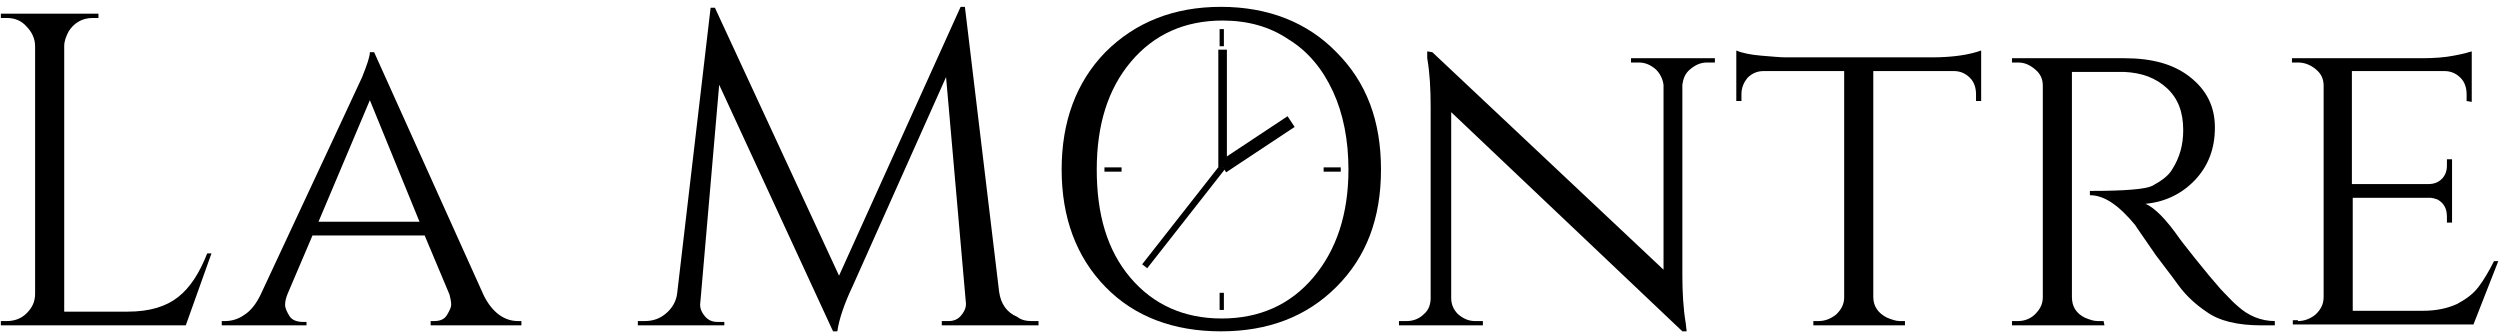
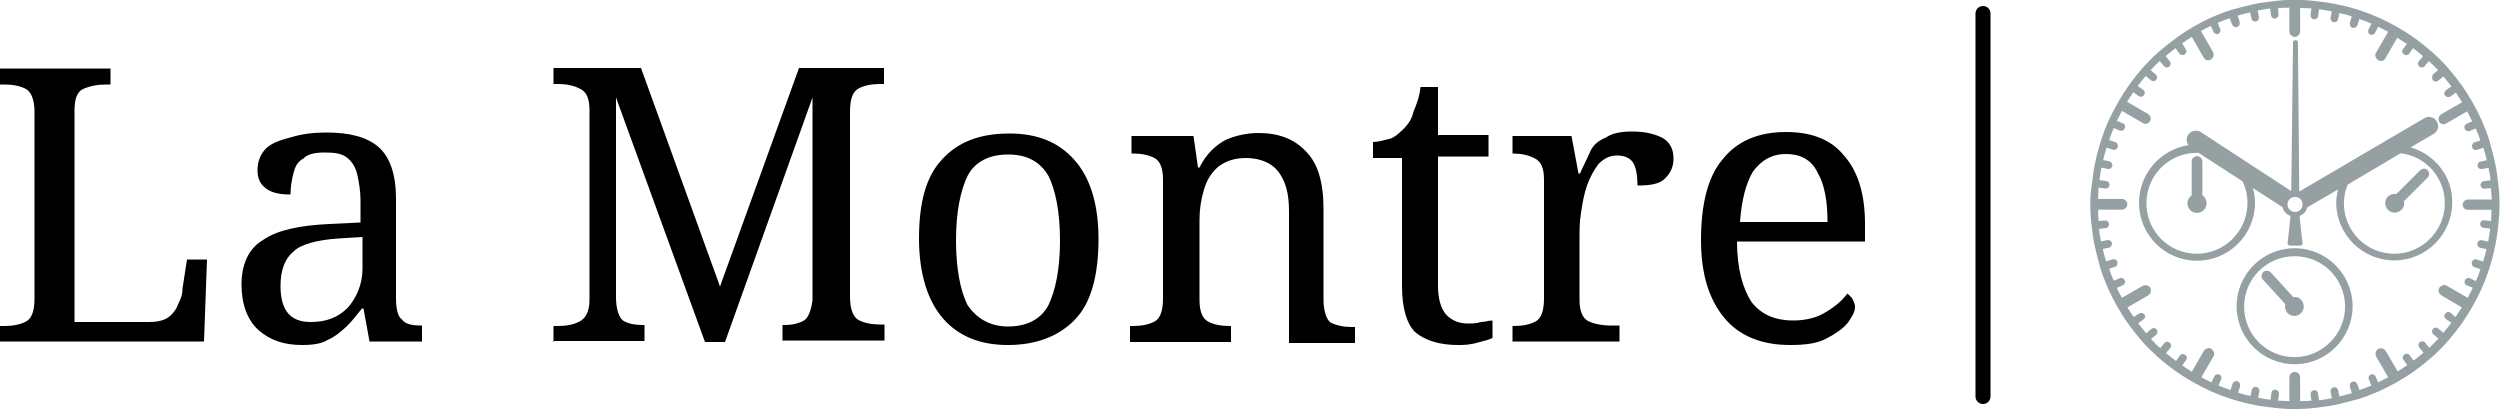
- <svg xmlns="http://www.w3.org/2000/svg" version="1.1" id="Capa_1" x="0px" y="0px" viewBox="0 0 292 39" style="enable-background:new 0 0 292 39;" xml:space="preserve">
+ <svg xmlns="http://www.w3.org/2000/svg" version="1.1" id="Capa_1" x="0px" y="0px" viewBox="0 0 500 82" style="enable-background:new 0 0 500 82;" xml:space="preserve">
  <style type="text/css">
- 	.st0{fill:none;stroke:#000000;stroke-width:0.5;stroke-miterlimit:10;}
- 	.st1{fill:none;stroke:#000000;stroke-miterlimit:10;}
- 	.st2{fill:none;stroke:#000000;stroke-width:1.5;stroke-miterlimit:10;}
- 	.st3{fill:none;stroke:#000000;stroke-width:0.75;stroke-miterlimit:10;}
+ 	.st0{fill:none;stroke:#000000;stroke-width:3;stroke-linecap:round;}
+ 	.st1{fill:#95A0A3;}
</style>
-   <g id="reloj">
-     <path d="M129.1,6.1c3.5-3.5,8-5.3,13.5-5.3c5.5,0,10.1,1.8,13.5,5.3c3.5,3.5,5.2,8,5.2,13.7s-1.7,10.2-5.2,13.7   c-3.5,3.5-8,5.2-13.5,5.2c-5.5,0-10.1-1.7-13.5-5.2c-3.4-3.5-5.1-8.1-5.1-13.7S125.7,9.6,129.1,6.1z M132,32.4   c2.7,3.2,6.3,4.8,10.7,4.8c4.4,0,8-1.6,10.7-4.8c2.7-3.2,4.1-7.4,4.1-12.6c0-3.4-0.6-6.5-1.8-9.1c-1.2-2.6-2.9-4.7-5.2-6.1   c-2.2-1.5-4.8-2.2-7.7-2.2c-4.4,0-8,1.6-10.7,4.8c-2.7,3.2-4,7.4-4,12.6S129.3,29.2,132,32.4z" />
-     <line class="st0" x1="142.7" y1="3.4" x2="142.7" y2="5.4" />
-     <line class="st0" x1="142.7" y1="34.2" x2="142.7" y2="36.2" />
-     <line class="st0" x1="154.6" y1="19.8" x2="156.6" y2="19.8" />
-     <line class="st0" x1="129" y1="19.8" x2="131" y2="19.8" />
-     <line class="st1" x1="142.8" y1="5.8" x2="142.8" y2="19.5" />
-     <line class="st2" x1="150.8" y1="14.2" x2="142.8" y2="19.5" />
-     <line class="st3" x1="133.7" y1="31.1" x2="142.8" y2="19.5" />
+   <line id="Separación" class="st0" x1="396.6" y1="2.7" x2="396.6" y2="79.3" />
+   <g id="Reloj" transform="translate(148.68 0) scale(0.29)">
+     <g>
+       <g>
+         <path class="st1" d="M1156.4,117.4l-16.4,16.4c-2-0.3-4.3,0.3-5.8,1.7c-2.6,2.6-2.6,6.6,0,9.2c2.6,2.6,6.6,2.6,9.2,0     c1.7-1.4,2.3-3.7,1.7-5.8l16.4-16.4c1.4-1.4,1.4-3.7,0-5.2C1160.1,116,1157.8,116,1156.4,117.4z" />
+         <path class="st1" d="M1210.2,126.3L1210.2,126.3c-0.6-4.9-1.2-9.8-2.3-14.7l0,0c-1.2-4.9-2.3-9.5-3.7-14.4l0,0     c-1.4-4.6-3.2-9.2-5.2-13.8l0,0c-4-8.9-8.9-17.6-14.7-25.6l0,0c-2.9-4-6-7.8-9.2-11.5c-3.2-3.7-6.9-7.2-10.4-10.4l0,0     c-3.7-3.2-7.5-6.3-11.5-9.2l0,0c-8.1-5.8-16.7-10.6-25.6-14.7l0,0c-4.6-2-9.2-3.7-13.8-5.2l0,0c-4.6-1.4-9.5-2.9-14.4-3.7l0,0     c-4.9-1.2-9.8-1.7-14.7-2.3l0,0c-9.8-1.2-19.6-1.2-29.4,0l0,0c-4.9,0.6-9.8,1.2-14.7,2.3l0,0c-4.9,1.2-9.5,2.3-14.4,3.7l0,0     c-4.6,1.4-9.2,3.2-13.8,5.2l0,0c-8.6,4-17.3,8.9-25.3,15l0,0c-4,2.9-7.8,6-11.5,9.2l0,0c-3.7,3.2-7.2,6.9-10.4,10.4l0,0     c-3.2,3.7-6.3,7.5-9.2,11.5l0,0c-5.8,8.1-10.6,16.7-14.7,25.6l0,0c-2,4.3-3.7,9.2-5.2,13.8l0,0c-1.4,4.6-2.9,9.5-3.7,14.1l0,0     c-1.2,4.9-1.7,9.8-2.3,14.7l0,0c-0.9,4.9-1.2,9.8-1.2,14.7c0,4.9,0.3,9.8,0.9,14.7l0,0c0.6,4.9,1.2,9.8,2.3,14.7l0,0     c1.2,4.9,2.3,9.5,3.7,14.4l0,0c1.4,4.6,3.2,9.2,5.2,13.8l0,0c4,8.9,8.9,17.6,14.7,25.6l0,0c2.9,4,6,7.8,9.2,11.5l0,0     c3.2,3.7,6.9,7.2,10.4,10.4l0,0c3.7,3.2,7.5,6.3,11.5,9.2l0,0c8.1,5.8,16.7,10.6,25.6,14.7l0,0c4.6,2,9.2,3.7,13.8,5.2l0,0     c4.6,1.4,9.5,2.9,14.4,3.7c4.9,1.2,9.8,1.7,14.7,2.3l0,0c4.9,0.6,9.8,0.9,14.7,0.9s9.8-0.3,14.7-0.9l0,0     c4.9-0.6,9.8-1.2,14.7-2.3l0,0c4.9-1.2,9.5-2.3,14.4-3.7l0,0c4.6-1.4,9.2-3.2,13.8-5.2l0,0c8.9-4,17.6-8.9,25.6-14.7l0,0     c4-2.9,7.8-6,11.5-9.2l0,0c3.7-3.2,7.2-6.9,10.4-10.4l0,0c3.2-3.7,6.3-7.5,9.2-11.5l0,0c5.8-8.1,10.6-16.7,14.7-25.6l0,0     c2-4.6,3.7-9.2,5.2-13.8l0,0c1.4-4.6,2.9-9.5,3.7-14.4l0,0c1.2-4.9,1.7-9.8,2.3-14.7l0,0c0.6-4.9,0.9-9.8,0.9-14.7     C1211.1,136.1,1210.8,131.2,1210.2,126.3z M1189.2,144.7h16.4c0,2.6-0.3,5.2-0.3,7.8l-4.6-0.6c-1.4-0.3-2.9,0.9-2.9,2.3v0.3     c0,1.4,1.2,2.6,2.3,2.6l4.6,0.6c-0.3,2.9-0.9,5.8-1.4,8.9l-4.3-0.9c-1.4-0.3-2.9,0.6-3.2,2c0,0.3,0,0.3,0,0.6     c0,1.2,0.9,2.3,2,2.6l4.3,0.9c-0.6,2.9-1.4,5.8-2.3,8.6l-4.3-1.4c-1.4-0.6-2.9,0.3-3.5,1.7c0,0.3,0,0.6,0,0.9     c0,1.2,0.6,2.3,1.7,2.6l4.3,1.4c-0.9,2.9-2,5.5-3.2,8.3l-4-2c-1.4-0.6-2.9,0-3.5,1.4c-0.3,0.3-0.3,0.6-0.3,1.2     c0,1.2,0.6,2,1.7,2.3l4,1.7c-1.2,2.3-2.3,4.6-3.5,6.9l-14.4-8.3c-1.7-1.2-4-0.3-5.2,1.4c-1.2,1.7-0.3,4,1.4,5.2l14.1,8.3     c-1.4,2.3-2.9,4.3-4.3,6.6l-3.5-2.9c-1.2-0.9-2.9-0.6-3.7,0.6c-0.3,0.6-0.6,1.2-0.6,1.4c0,0.9,0.3,1.7,1.2,2.3l3.7,2.6     c-1.7,2.3-3.7,4.6-5.5,6.9l-3.5-2.9c-1.2-0.9-2.9-0.9-3.7,0.3c-0.6,0.6-0.6,1.2-0.6,1.7c0,0.9,0.3,1.4,0.9,2l3.5,2.9     c-2,2-4,4.3-6.3,6.3l-2.9-3.5c-0.9-1.2-2.6-1.2-3.7-0.3c-0.6,0.6-0.9,1.2-0.9,2c0,0.6,0.3,1.2,0.6,1.7l2.9,3.5     c-2.3,2-4.6,3.7-6.9,5.5l-2.6-3.7c-0.9-1.2-2.6-1.4-3.7-0.6c-0.6,0.6-1.2,1.4-1.2,2.3c0,0.6,0.3,1.2,0.6,1.4l2.6,3.7     c-2,1.4-4.3,2.9-6.6,4.3l-8.3-14.1c-1.2-1.7-3.5-2.3-5.2-1.4c-1.7,1.2-2.3,3.2-1.4,5.2l8.3,14.4c-2.3,1.2-4.6,2.3-6.9,3.5l-1.7-4     c-0.6-1.4-2.3-2-3.5-1.4c-0.9,0.6-1.4,1.4-1.4,2.3c0,0.3,0,0.9,0.3,1.2l1.7,4c-2.6,1.2-5.5,2.3-8.3,3.2l-1.4-4     c-0.6-1.4-2-2.3-3.5-1.7c-1.2,0.3-1.7,1.4-1.7,2.6c0,0.3,0,0.6,0,0.9l1.4,4.3c-2.9,0.9-5.8,1.7-8.6,2.3l-0.9-4.3     c-0.3-1.4-1.7-2.3-3.2-2c-1.2,0.3-2,1.4-2,2.6c0,0.3,0,0.3,0,0.6l0.9,4.3c-2.9,0.6-5.8,1.2-8.9,1.4l-0.6-4.6     c-0.3-1.4-1.4-2.6-2.9-2.3s-2.3,1.4-2.3,2.6v0.3l0.6,4.3c-2.6,0.3-5.2,0.3-7.8,0.3v-16.4c0-2-1.7-3.7-3.7-3.7l0,0     c-2,0-3.7,1.7-3.7,3.7v16.4c-2.6,0-5.2-0.3-7.8-0.3l0.6-4.6v-0.3c0-1.4-1.2-2.6-2.3-2.6c-1.4-0.3-2.9,0.9-2.9,2.3l-0.6,4.6     c-2.9-0.3-5.8-0.9-8.6-1.4l0.9-4.3c0-0.3,0-0.3,0-0.6c0-1.2-0.9-2.3-2-2.6c-1.4-0.3-2.9,0.6-3.2,2l-0.9,4.3     c-2.9-0.6-5.8-1.4-8.6-2.3l1.4-4.3c0-0.3,0-0.6,0-0.9c0-1.2-0.6-2.3-1.7-2.6c-1.4-0.6-2.9,0.3-3.5,1.7l-1.4,4.3     c-2.9-0.9-5.5-2-8.3-3.2l1.7-4c0.3-0.3,0.3-0.6,0.3-1.2c0-1.2-0.6-2-1.4-2.3c-1.4-0.6-2.9,0-3.5,1.4l-2,4     c-2.3-1.2-4.6-2.3-6.9-3.5l8.3-14.4c1.2-1.7,0.3-4-1.4-5.2c-1.7-1.2-4-0.3-5.2,1.4l-8.3,14.4c-2.3-1.4-4.3-2.9-6.6-4.3l2.6-3.7     c0.3-0.6,0.6-1.2,0.6-1.4c0-0.9-0.3-1.7-1.2-2.3c-1.2-0.9-2.9-0.6-3.7,0.6l-2.6,3.7c-2.3-1.7-4.6-3.7-6.9-5.5l2.9-3.5     c0.6-0.6,0.6-1.2,0.6-1.7c0-0.9-0.3-1.4-0.9-2c-1.2-0.9-2.9-0.9-3.7,0.3l-2.9,3.5c-2.3-2-4.3-4-6.3-6.3l3.5-2.9     c0.6-0.6,0.9-1.2,0.9-2c0-0.6-0.3-1.2-0.6-1.7c-0.9-1.2-2.6-1.2-3.7-0.3l-3.5,2.9c-2-2.3-3.7-4.6-5.5-6.9l3.7-2.6     c0.6-0.6,1.2-1.4,1.2-2s-0.3-1.2-0.6-1.4c-0.9-1.2-2.6-1.4-3.7-0.6l-3.7,2.3c-1.4-2-2.9-4.3-4.3-6.6l14.4-8.3     c1.7-1.2,2.3-3.5,1.4-5.2c-1.2-1.7-3.2-2.3-5.2-1.4l-14.4,8.3c-1.2-2.3-2.6-4.6-3.5-6.9l4-1.7c0.9-0.6,1.7-1.4,1.7-2.3     c0-0.3,0-0.9-0.3-1.2c-0.6-1.4-2-2-3.5-1.4l-4,1.7c-1.2-2.6-2.3-5.5-3.2-8.3l4-1.2c1.2-0.3,1.7-1.4,1.7-2.6c0-0.3,0-0.6,0-0.9     c-0.6-1.4-2-2.3-3.5-1.7l-4.3,1.4c-0.9-2.9-1.7-5.8-2.3-8.6l4.3-0.9c1.2-0.3,2-1.4,2-2.6c0-0.3,0-0.3,0-0.6     c-0.3-1.4-1.7-2.3-3.2-2l-4.3,0.9c-0.6-2.9-1.2-5.8-1.4-8.6l4.6-0.6c1.4,0,2.3-1.4,2.3-2.6v-0.3c-0.3-1.4-1.4-2.6-2.9-2.3     l-4.3,0.3c-0.3-2.6-0.3-5.2-0.3-7.8h16.4c2,0,3.7-1.7,3.7-3.7c0-2-1.7-3.7-3.7-3.7h-16.4c0-2.6,0.3-5.2,0.3-7.8l4.6,0.6     c1.4,0.3,2.9-0.9,2.9-2.3v-0.3c0-1.4-1.2-2.6-2.3-2.6l-4.6-0.6c0.3-2.9,0.9-5.8,1.4-8.6l4.3,0.9c1.4,0.3,2.9-0.6,3.2-2     c0-0.3,0-0.3,0-0.6c0-1.2-0.9-2.3-2-2.6l-4.3-0.9c0.6-2.9,1.4-5.8,2.3-8.6l4.3,1.4c1.4,0.6,2.9-0.3,3.5-1.7c0-0.3,0-0.6,0-0.9     c0-1.2-0.6-2.3-1.7-2.6l-4.3-1.4c0.9-2.9,2-5.5,3.2-8.3l4,1.7c1.4,0.6,2.9,0,3.5-1.4c0.3-0.3,0.3-0.9,0.3-1.2     c0-1.2-0.6-2-1.4-2.3l-4.3-1.7c1.2-2.3,2.3-4.6,3.5-6.9l14.4,8.3c0.6,0.3,1.2,0.6,1.7,0.6c1.2,0,2.6-0.6,3.2-1.7     c1.2-1.7,0.3-4-1.4-5.2l-14.4-8.3c1.4-2.3,2.9-4.3,4.3-6.6l3.7,2.6c1.2,0.9,2.9,0.6,3.7-0.6c0.3-0.6,0.6-1.2,0.6-1.4     c0-0.9-0.3-1.7-1.2-2.3l-3.7-2.6c1.7-2.3,3.7-4.6,5.5-6.9l3.5,2.9c1.2,0.9,2.9,0.9,3.7-0.3c0.6-0.6,0.6-1.2,0.6-1.7     c0-0.9-0.3-1.4-0.9-2l-3.5-2.9c2-2.3,4-4.3,6.3-6.3l2.9,3.5c0.9,1.2,2.6,1.2,3.7,0.3c0.6-0.6,0.9-1.2,0.9-2     c0-0.6-0.3-1.2-0.6-1.7l-2.9-3.5c2.3-2,4.6-3.7,6.9-5.5l2.6,3.7c0.9,1.2,2.6,1.4,3.7,0.6c0.6-0.6,1.2-1.4,1.2-2.3     c0-0.6-0.3-1.2-0.6-1.4l-2.3-4c2-1.4,4.3-2.9,6.6-4.3l8.3,14.4c0.6,1.2,2,1.7,3.2,1.7c0.6,0,1.2-0.3,1.7-0.6     c1.7-1.2,2.3-3.2,1.4-5.2l-8.3-14.4c2.3-1.2,4.6-2.6,6.9-3.5l1.7,4c0.6,1.4,2.3,2,3.5,1.4c0.9-0.6,1.4-1.4,1.4-2.3     c0-0.3,0-0.9-0.3-1.2l-1.7-4c2.6-1.2,5.5-2.3,8.3-3.2l1.7,4.3c0.6,1.4,2,2.3,3.5,1.7c1.2-0.3,1.7-1.4,1.7-2.6c0-0.3,0-0.6,0-0.9     l-1.4-4.3c2.9-0.9,5.8-1.7,8.6-2.3l0.9,4.3c0.3,1.4,1.7,2.3,3.2,2c1.2-0.3,2-1.4,2-2.6c0-0.3,0-0.3,0-0.6l-0.9-4.3     c2.9-0.6,5.8-1.2,8.6-1.4l0.6,4.6c0.3,1.4,1.4,2.6,2.9,2.3c1.4-0.3,2.3-1.4,2.3-2.6v-0.3l-0.3-4.3c2.6-0.3,5.2-0.3,7.8-0.3v16.4     c0,2,1.7,3.7,3.7,3.7c2,0,3.7-1.7,3.7-3.7V5.5c2.6,0,5.2,0.3,7.8,0.3l-0.6,4.6v0.3c0,1.4,1.2,2.6,2.3,2.6     c1.4,0.3,2.9-0.9,2.9-2.3l0.6-4.6c2.9,0.3,5.8,0.9,8.9,1.4l-0.9,4.3c0,0.3,0,0.3,0,0.6c0,1.2,0.9,2.3,2,2.6     c1.4,0.3,2.9-0.6,3.2-2l0.9-4.3c2.9,0.6,5.8,1.4,8.6,2.3l-1.4,4.3c0,0.3,0,0.6,0,0.9c0,1.2,0.6,2.3,1.7,2.6     c1.4,0.6,2.9-0.3,3.5-1.7l1.4-4.3c2.9,0.9,5.5,2,8.3,3.2l-2,4c-0.3,0.3-0.3,0.9-0.3,1.2c0,1.2,0.6,2,1.4,2.3     c1.4,0.6,2.9,0,3.5-1.4l2-4c2.3,1.2,4.6,2.3,6.9,3.5l-8.3,14.4c-1.2,1.7-0.3,4,1.4,5.2c0.6,0.3,1.2,0.6,1.7,0.6     c1.2,0,2.6-0.6,3.2-1.7l8.3-14.4c2.3,1.4,4.3,2.9,6.6,4.3l-2.6,3.5c-0.3,0.6-0.6,1.2-0.6,1.4c0,0.9,0.3,1.7,1.2,2.3     c1.2,0.9,2.9,0.6,3.7-0.6l2.6-3.7c2.3,1.7,4.6,3.7,6.9,5.5l-2.9,3.5c-0.6,0.6-0.6,1.2-0.6,1.7c0,0.9,0.3,1.4,0.9,2     c1.2,0.9,2.9,0.9,3.7-0.3l2.9-3.5c2,2,4.3,4,6.3,6.3l-3.5,2.9c-0.3,0.9-0.6,1.7-0.6,2.3s0.3,1.2,0.6,1.7c0.9,1.2,2.6,1.2,3.7,0.3     l3.5-2.9c2,2.3,3.7,4.6,5.5,6.9l-3.7,2.6c-0.6,0.6-1.2,1.4-1.2,2.3c0,0.6,0.3,1.2,0.6,1.4c0.9,1.2,2.6,1.4,3.7,0.6l3.7-2.6     c1.4,2,2.9,4.3,4.3,6.6l-14.4,8.3c-1.7,1.2-2.3,3.2-1.4,5.2c0.6,1.2,2,1.7,3.2,1.7c0.6,0,1.2-0.3,1.7-0.6l14.4-8.3     c1.2,2.3,2.3,4.6,3.5,6.9l-4,1.7c-0.9,0.6-1.4,1.4-1.4,2.3c0,0.3,0,0.9,0.3,1.2c0.6,1.4,2.3,2,3.5,1.4l4-1.7     c1.2,2.6,2.3,5.5,3.2,8.3l-4,1.2c-1.2,0.3-1.7,1.4-1.7,2.6c0,0.3,0,0.6,0,0.9c0.6,1.4,2,2.3,3.5,1.7l4.3-1.4     c0.9,2.9,1.7,5.8,2.3,8.6l-4.3,0.9c-1.2,0.3-2,1.4-2,2.6c0,0.3,0,0.3,0,0.6c0.3,1.4,1.7,2.3,3.2,2l4.3-0.9     c0.6,2.9,1.2,5.8,1.4,8.6l-4.6,0.6c-1.4,0.3-2.3,1.4-2.3,2.6v0.3c0.3,1.4,1.4,2.6,2.9,2.3l4.3-0.3c0.3,2.6,0.3,5.2,0.6,7.8h-16.4     l0,0c-2,0-3.7,1.7-3.7,3.7C1185.7,143,1187.2,144.7,1189.2,144.7z" />
+         <path class="st1" d="M1006.2,134.7v-23.3c0-2-1.7-3.7-3.7-3.7s-3.7,1.7-3.7,3.7v23.3c-1.7,1.2-2.9,3.2-2.9,5.5     c0,3.7,2.9,6.6,6.6,6.6s6.6-2.9,6.6-6.6C1009.1,137.8,1007.9,135.8,1006.2,134.7z" />
+         <path class="st1" d="M1069.8,171.2c-22.2,0-40,18.1-40,40c0,22.2,18.1,40,40,40c22.2,0,40-18.1,40-40S1091.9,171.2,1069.8,171.2z      M1069.8,246.3c-19.3,0-34.8-15.5-34.8-34.8s15.5-34.8,34.8-34.8c19.3,0,34.8,15.5,34.8,34.8     C1104.6,230.5,1088.8,246.3,1069.8,246.3z" />
+         <path class="st1" d="M1068.9,204.9l-15.5-17c-1.4-1.4-3.7-1.7-5.2-0.3c-1.4,1.4-1.7,3.7-0.3,5.2l15.5,17c-0.6,2,0,4.3,1.4,6     c2.6,2.6,6.6,2.9,9.2,0.3c2.6-2.3,2.9-6.6,0.3-9.2C1073.2,205.2,1071.2,204.6,1068.9,204.9z" />
+         <path class="st1" d="M1149.8,101.6l15.8-9.2c3.2-1.7,4-5.8,2.3-8.6c-1.7-3.2-5.8-4-8.6-2.3l-86.3,50.6l-0.9-103     c0-0.9-0.9-1.4-1.7-1.4c-0.9,0-1.7,0.6-1.7,1.4l-1.2,102.7l-62.2-40.6c-2.9-2-6.9-1.2-8.9,1.7c-1.4,2.3-1.4,5.2,0.3,7.2     c-19.3,2.9-34.2,19.6-34.2,39.7c0,22.2,17.8,40,40,40s40-18.1,40-40c0-3.5-0.6-6.9-1.4-10.1l20.4,13.2c0.6,2.9,2.6,4.9,5.5,6     l-2,18.7c0,0.3,0,0.9,0.3,1.2s0.9,0.6,1.2,0.6h7.2c0.6,0,0.9-0.3,1.2-0.6c0.3-0.3,0.6-0.9,0.3-1.2l-2-18.7     c2.6-0.9,4.6-2.9,5.2-5.8l21.3-12.4c-0.6,2.9-1.2,5.8-1.2,8.9c0,22.2,18.1,40,40,40c22.2,0,40-18.1,40-40     C1178.8,121.7,1166.5,106.5,1149.8,101.6z M1002.4,175c-19.3,0-34.8-15.5-34.8-34.8s15.5-34.8,34.8-34.8c0.3,0,0.9,0,1.2,0     l30.2,19.6c2.3,4.6,3.5,9.8,3.5,15C1037.3,159.1,1021.7,175,1002.4,175z M1070.1,146.2c-2.9,0-5.2-2.3-5.2-5.2s2.3-5.2,5.2-5.2     c2.9,0,5.2,2.3,5.2,5.2S1072.9,146.2,1070.1,146.2z M1138.6,175c-19.3,0-34.8-15.5-34.8-34.8c0-4.6,0.9-8.9,2.6-12.9l36.5-21.6     c17.3,2,30.5,16.7,30.5,34.5C1173.4,159.1,1157.8,175,1138.6,175z" />
+       </g>
+     </g>
  </g>
-   <path d="M0.8,37.5c0.9,0,1.7-0.3,2.3-0.9c0.7-0.7,1-1.4,1-2.3V5.4c0-0.9-0.4-1.7-1-2.3c-0.6-0.7-1.4-1-2.3-1H0.1V1.6h11.4v0.5h-0.7  C9.6,2.1,8.6,2.7,8,3.7C7.7,4.3,7.5,4.8,7.5,5.4v31h7.4c2.6,0,4.5-0.6,5.9-1.7s2.5-2.8,3.4-5.1h0.5l-3,8.4H0.1v-0.5H0.8z M60.5,37.5  h0.4V38H50.3v-0.5h0.4c0.7,0,1.2-0.2,1.5-0.7c0.3-0.5,0.5-0.9,0.5-1.2c0-0.4-0.1-0.8-0.2-1.2l-2.9-6.9H36.5l-2.9,6.8  c-0.2,0.5-0.3,0.9-0.3,1.3c0,0.4,0.2,0.8,0.5,1.3c0.3,0.5,0.9,0.7,1.6,0.7h0.4V38h-9.9v-0.5h0.4c0.7,0,1.5-0.2,2.2-0.7  c0.8-0.5,1.4-1.3,1.9-2.3C38,18.2,42,9.7,42.3,9c0.6-1.5,0.9-2.4,0.9-2.9h0.5l12.8,28.4C57.5,36.5,58.9,37.5,60.5,37.5z M37.2,25.9  H49l-5.8-14.2L37.2,25.9z M120.5,37.5h0.8V38H110v-0.5h0.8c0.6,0,1.1-0.2,1.5-0.7c0.4-0.5,0.6-1,0.5-1.6l-2.3-26.2L99.6,33.4  c-1,2.1-1.6,3.9-1.8,5.3h-0.5L84,9.9l-2.2,25.4c-0.1,0.6,0.1,1.1,0.5,1.6c0.4,0.5,0.9,0.7,1.5,0.7h0.8V38H74.5v-0.5h0.8  c1,0,1.8-0.3,2.5-0.9c0.7-0.6,1.2-1.4,1.3-2.4L83,0.9h0.5L98,32.2l14.2-31.4h0.5l4,33.3c0.2,1.4,0.9,2.4,2.1,2.9  C119.3,37.4,119.9,37.5,120.5,37.5z M199.4,7.3c-0.8,0-1.4,0.3-2,0.8c-0.6,0.5-0.8,1.1-0.9,1.8v22.2c0,2,0.1,3.9,0.4,5.7l0.1,0.9  h-0.5l-27-25.6v21.7c0,0.8,0.3,1.4,0.8,1.9c0.6,0.5,1.2,0.8,2,0.8h0.9V38h-9.8v-0.5h0.9c0.8,0,1.5-0.3,2-0.8  c0.6-0.5,0.8-1.2,0.8-1.9V12.5c0-2.1-0.1-4-0.4-5.7L166.7,6l0.6,0.1l27,25.4V9.9c-0.1-0.7-0.4-1.3-0.9-1.8c-0.6-0.5-1.2-0.8-2-0.8  h-0.9V6.8h9.8v0.5H199.4z M218.8,8.3v26.4c0,1.1,0.6,1.9,1.6,2.4c0.5,0.2,1,0.4,1.5,0.4h0.6V38h-10.7v-0.5h0.6  c0.8,0,1.5-0.3,2.1-0.8c0.6-0.6,0.9-1.2,0.9-2V8.3h-9.4c-0.8,0-1.4,0.3-1.9,0.8c-0.4,0.5-0.7,1.1-0.7,1.9v0.8h-0.6V5.9  c0.7,0.3,1.7,0.5,2.9,0.6c1.3,0.1,2.2,0.2,2.9,0.2h17c2.5,0,4.4-0.3,5.8-0.8v5.9h-0.6V11c0-0.7-0.2-1.4-0.7-1.9  c-0.5-0.5-1.1-0.8-1.9-0.8H218.8z M244.8,8.4H242v26.3c0,1.1,0.5,1.9,1.5,2.4c0.5,0.2,1,0.4,1.5,0.4h0.7l0.1,0.5H235v-0.5h0.7  c0.8,0,1.5-0.3,2-0.8c0.6-0.6,0.9-1.2,0.9-2V10c0-0.8-0.3-1.4-0.9-1.9c-0.6-0.5-1.2-0.8-2-0.8H235V6.8h13.1c3.3,0,5.8,0.7,7.7,2.2  c1.9,1.5,2.9,3.4,2.9,5.9s-0.8,4.5-2.3,6.1c-1.5,1.6-3.5,2.6-5.8,2.8c1.1,0.5,2.4,1.8,4,4.1c0,0,0.6,0.8,1.8,2.3  c1.2,1.5,2.2,2.7,3,3.6c0.8,0.8,1.4,1.5,1.9,1.9c1.3,1.2,2.8,1.8,4.4,1.8V38h-1.6c-2.7,0-4.9-0.5-6.4-1.6c-1.2-0.8-2.3-1.8-3.2-3  c-0.2-0.3-1.1-1.5-2.7-3.6c-1.5-2.2-2.3-3.3-2.4-3.5c-1.9-2.3-3.6-3.5-5.3-3.5v-0.5c4.1,0,6.5-0.2,7.3-0.6c1.1-0.6,1.9-1.2,2.3-1.9  c0.9-1.4,1.3-2.9,1.3-4.6c0-2.1-0.6-3.7-1.9-4.9s-2.9-1.8-5-1.9C247,8.4,246,8.4,244.8,8.4z M268.4,37.5c0.8,0,1.5-0.3,2.1-0.8  c0.6-0.6,0.9-1.2,0.9-2V10c0-0.8-0.3-1.4-0.9-1.9c-0.6-0.5-1.3-0.8-2.1-0.8h-0.7V6.8h15.2c1.4,0,2.7-0.1,3.7-0.3  c1.1-0.2,1.8-0.4,2.1-0.5v5.9l-0.6-0.1v-0.8c0-0.7-0.2-1.4-0.7-1.9c-0.5-0.5-1.1-0.8-1.9-0.8h-10.8v13.2h8.9c0.7,0,1.2-0.2,1.6-0.6  c0.4-0.4,0.6-0.9,0.6-1.6v-0.7h0.6V26h-0.6v-0.7c0-1-0.4-1.6-1.1-2c-0.3-0.1-0.6-0.2-0.9-0.2h-9v13.2h8.2c1.6,0,2.9-0.3,4-0.8  c1.1-0.6,1.9-1.2,2.5-2c0.6-0.8,1.2-1.8,1.8-3h0.5l-2.9,7.4h-21.1v-0.5H268.4z" />
+   <g id="Texto">
+     <path d="M0,68.4v-3.2h0.9c1.7,0,3.2-0.3,4.3-0.9c1.2-0.6,1.7-2.3,1.7-4.6V22.4c0-2.3-0.6-4-1.7-4.6s-2.6-0.9-4.3-0.9H0v-3.2h22.1   v3.2h-0.9c-1.7,0-3.2,0.3-4.6,0.9c-1.2,0.6-1.7,2-1.7,4.3v42.3h15c1.4,0,2.9-0.3,3.7-0.9c0.9-0.6,1.7-1.7,2-2.6   c0.6-1.2,0.9-2,0.9-3.2l0.9-5.8h4l-0.6,16.4H0z M60.4,69c-3.5,0-6.3-0.9-8.6-2.9c-2.3-2-3.5-5.2-3.5-9.2c0-4,1.4-7.2,4.3-8.9   c2.9-2,7.2-2.9,13.2-3.2l6.3-0.3V40c0-1.7-0.3-3.5-0.6-4.9s-0.9-2.6-2-3.5S67,30.5,65,30.5s-3.5,0.3-4.3,1.2   c-1.2,0.6-1.7,1.7-2,2.9s-0.6,2.6-0.6,4.3c-2,0-3.7-0.3-4.9-1.2c-1.2-0.9-1.7-2-1.7-3.7c0-1.7,0.6-3.2,1.7-4.3s2.9-1.7,5.2-2.3   c2-0.6,4.3-0.9,6.9-0.9c4.6,0,8.1,0.9,10.4,2.9s3.5,5.5,3.5,10.4v19.8c0,2,0.3,3.7,1.2,4.3c0.6,0.9,2,1.2,3.7,1.2h0.3v3.2H73.9   l-1.2-6.6h-0.3c-1.2,1.4-2,2.6-3.2,3.7s-2.3,2-3.7,2.6C64.4,68.7,62.7,69,60.4,69z M62.1,64.4c3.2,0,5.5-0.9,7.5-2.9   c1.7-2,2.9-4.6,2.9-7.8v-6.3l-4.9,0.3c-4.3,0.3-7.5,1.2-8.9,2.6c-1.7,1.4-2.6,3.7-2.6,6.9C56.1,62.1,58.1,64.4,62.1,64.4z    M110.7,68.4v-3.2h0.9c1.7,0,3.2-0.3,4.3-0.9c1.2-0.6,2-2,2-4.3v-38c0-2.3-0.6-3.7-2-4.3c-1.2-0.6-2.6-0.9-4.3-0.9h-0.9v-3.2h17.5   l15.8,43.7l15.8-43.7h17v3.2H176c-1.7,0-3.2,0.3-4.3,0.9s-1.7,2-1.7,4.6v37.1c0,2.3,0.6,4,1.7,4.6c1.2,0.6,2.6,0.9,4.3,0.9h0.9v3.2   h-20.4V65h0.3c1.7,0,2.9-0.3,4-0.9c0.9-0.6,1.4-2,1.7-4V19.5l-17.5,48.9h-4l-17.8-48.9v40c0,2.3,0.6,4,1.4,4.6   c0.9,0.6,2.3,0.9,4,0.9h0.3v3.2h-18.1V68.4z M201.6,69c-5.5,0-9.8-1.7-12.9-5.2s-4.9-8.9-4.9-16.1s1.4-12.4,4.6-15.8   c3.2-3.5,7.5-5.2,13.5-5.2c5.5,0,9.8,1.7,12.9,5.2c3.2,3.5,4.9,8.9,4.9,15.8c0,7.2-1.4,12.7-4.6,16.1S207.3,69,201.6,69z    M201.6,65.3c3.7,0,6.6-1.4,8.1-4.3c1.4-2.9,2.3-7.2,2.3-12.9s-0.9-10.1-2.3-12.9c-1.7-2.9-4.3-4.3-8.1-4.3c-3.7,0-6.6,1.4-8.1,4.3   c-1.4,2.9-2.3,7.2-2.3,12.9s0.9,10.1,2.3,12.9C195.2,63.5,197.8,65.3,201.6,65.3z M226,68.4v-3.2h0.6c1.7,0,3.2-0.3,4.3-0.9   c1.2-0.6,1.7-2.3,1.7-4.6V35.9c0-2.3-0.6-3.7-1.7-4.3c-1.2-0.6-2.6-0.9-4.3-0.9h-0.3v-3.5h12.4l0.9,6.3h0.3   c1.4-2.9,3.5-4.6,5.2-5.5c2-0.9,4.3-1.4,6.6-1.4c4,0,7.2,1.2,9.5,3.7c2.3,2.3,3.5,6,3.5,11.5v18.1c0,2.3,0.6,4,1.4,4.6   c1.2,0.6,2.6,0.9,4.3,0.9h0.6v3.2h-13.2V42.3c0-3.5-0.6-5.8-2-7.8c-1.2-1.7-3.5-2.9-6.6-2.9c-2.3,0-4,0.6-5.5,1.7   c-1.4,1.2-2.3,2.6-2.9,4.6c-0.6,2-0.9,4-0.9,6v16.1c0,2.3,0.6,3.7,1.7,4.3s2.6,0.9,4.3,0.9h0.3v3.2H226z M291.6,69   c-3.7,0-6.6-0.9-8.6-2.6c-1.7-1.7-2.6-4.9-2.6-9.2V31.6h-5.8v-3.2c0.9,0,2-0.3,3.2-0.6c1.2-0.3,2-1.2,2.9-2c0.9-0.9,1.7-2,2-3.5   c0.6-1.4,1.2-2.9,1.4-4.9h3.5V27h10.1v4.3h-10.1v25.9c0,2.6,0.6,4.6,1.7,5.8c1.2,1.2,2.6,1.7,4.3,1.7c0.9,0,1.7,0,2.6-0.3   c0.9,0,1.4-0.3,2.3-0.3v3.5c-0.6,0.3-1.7,0.6-2.9,0.9C293.9,69,292.7,69,291.6,69z M302.5,68.4v-3.2h0.3c1.7,0,3.2-0.3,4.3-0.9   c1.2-0.6,1.7-2.3,1.7-4.6V35.9c0-2.3-0.6-3.7-2-4.3c-1.2-0.6-2.6-0.9-4.3-0.9l0,0v-3.5h11.8l1.4,7.5h0.3c0.6-1.4,1.4-2.9,2-4.3   c0.6-1.4,1.7-2.3,3.2-2.9c1.2-0.9,3.2-1.2,5.2-1.2c2.9,0,4.9,0.6,6.3,1.4c1.4,0.9,2,2.3,2,4c0,1.7-0.6,2.9-1.7,4s-2.9,1.4-5.5,1.4   c0-2-0.3-3.7-0.9-4.6c-0.6-0.9-1.7-1.4-3.2-1.4s-2.6,0.6-3.7,1.7c-0.9,1.2-1.7,2.6-2.3,4.3c-0.6,1.7-0.9,3.5-1.2,5.5   c-0.3,1.7-0.3,3.5-0.3,4.9v12.4c0,2.3,0.6,3.7,1.7,4.3c1.2,0.6,2.9,0.9,4.3,0.9h2v3.2H302.5z M358,69c-5.5,0-10.1-1.7-13.2-5.5   s-4.6-8.9-4.6-15.5c0-7.2,1.4-12.7,4.3-16.1c2.9-3.7,7.2-5.5,12.7-5.5c4.9,0,8.9,1.4,11.5,4.6c2.9,3.2,4.3,7.8,4.3,13.8v3.5h-25.6   c0,5.5,1.2,9.5,2.9,12.1c2,2.6,4.9,3.7,8.3,3.7c2.6,0,4.9-0.6,6.6-1.7c2-1.2,3.2-2.3,4.3-3.7c0.3,0.3,0.6,0.6,0.9,0.9   c0.3,0.6,0.6,1.2,0.6,1.7c0,1.2-0.6,2-1.4,3.2c-0.9,1.2-2.6,2.3-4.3,3.2C363.4,68.7,361.1,69,358,69z M365.5,44.3   c0-4-0.6-7.5-2-9.8c-1.2-2.6-3.5-3.7-6.3-3.7s-4.9,1.2-6.6,3.5c-1.4,2.3-2.3,5.8-2.6,10.1H365.5z" />
+   </g>
</svg>
